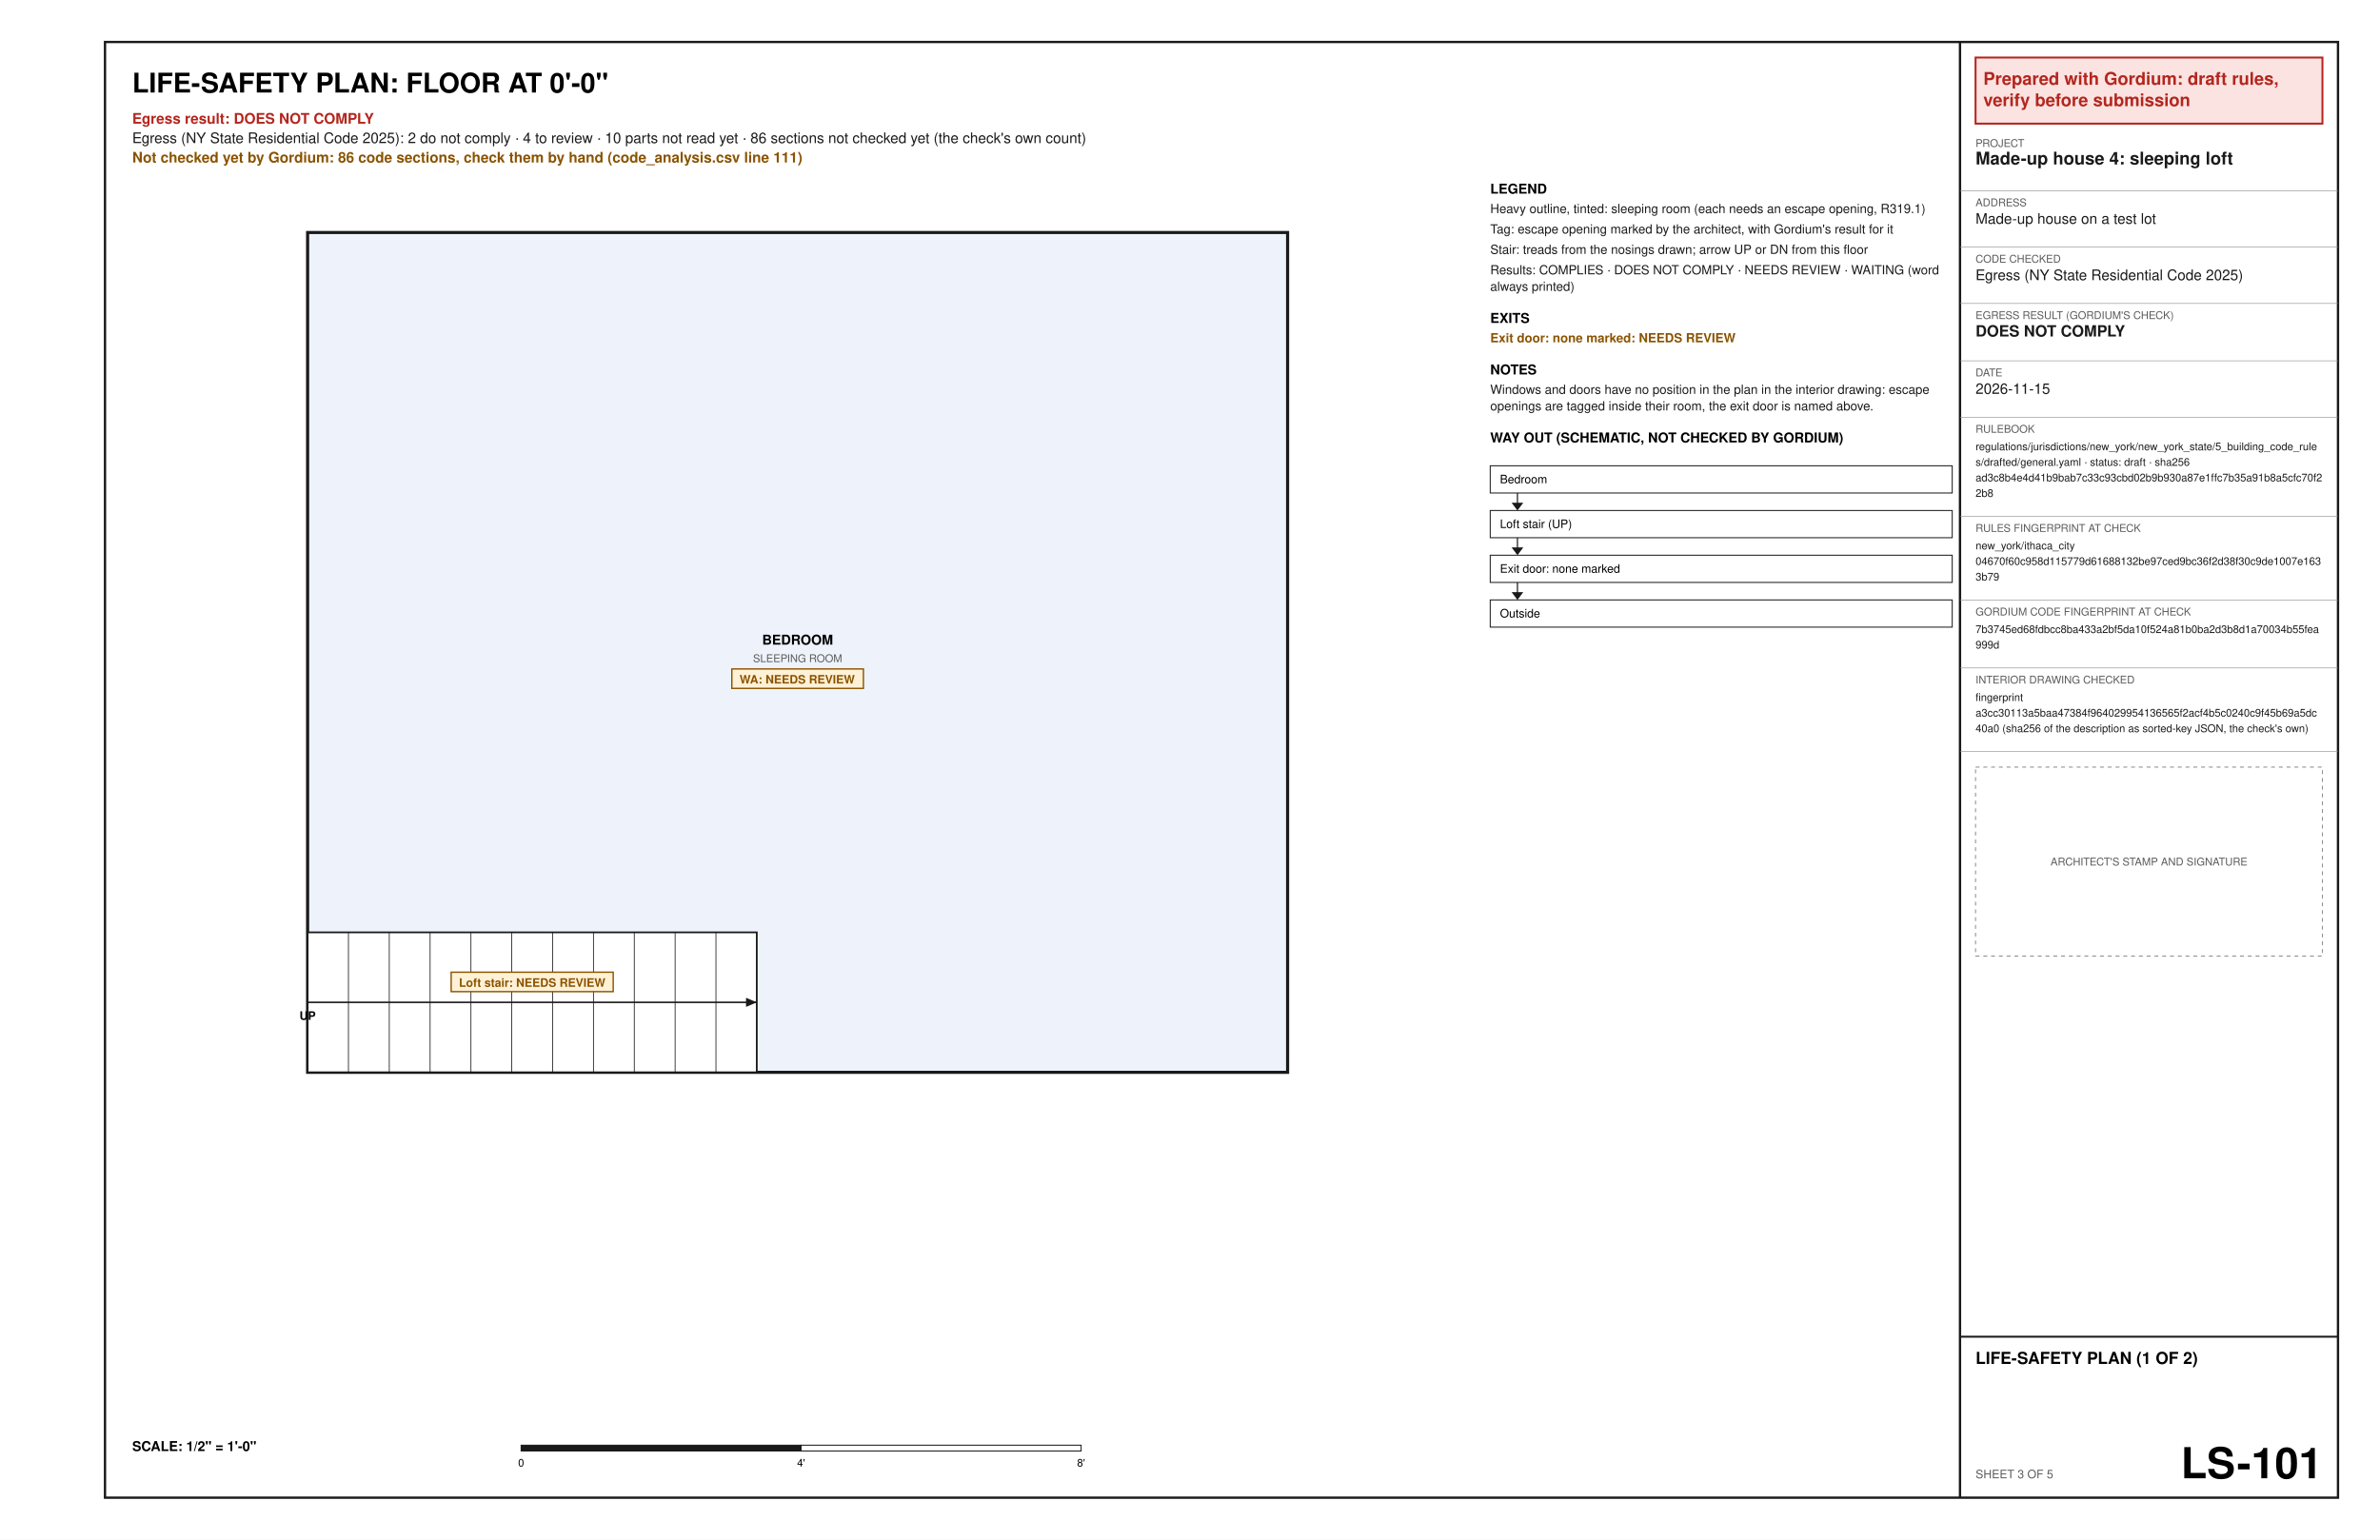
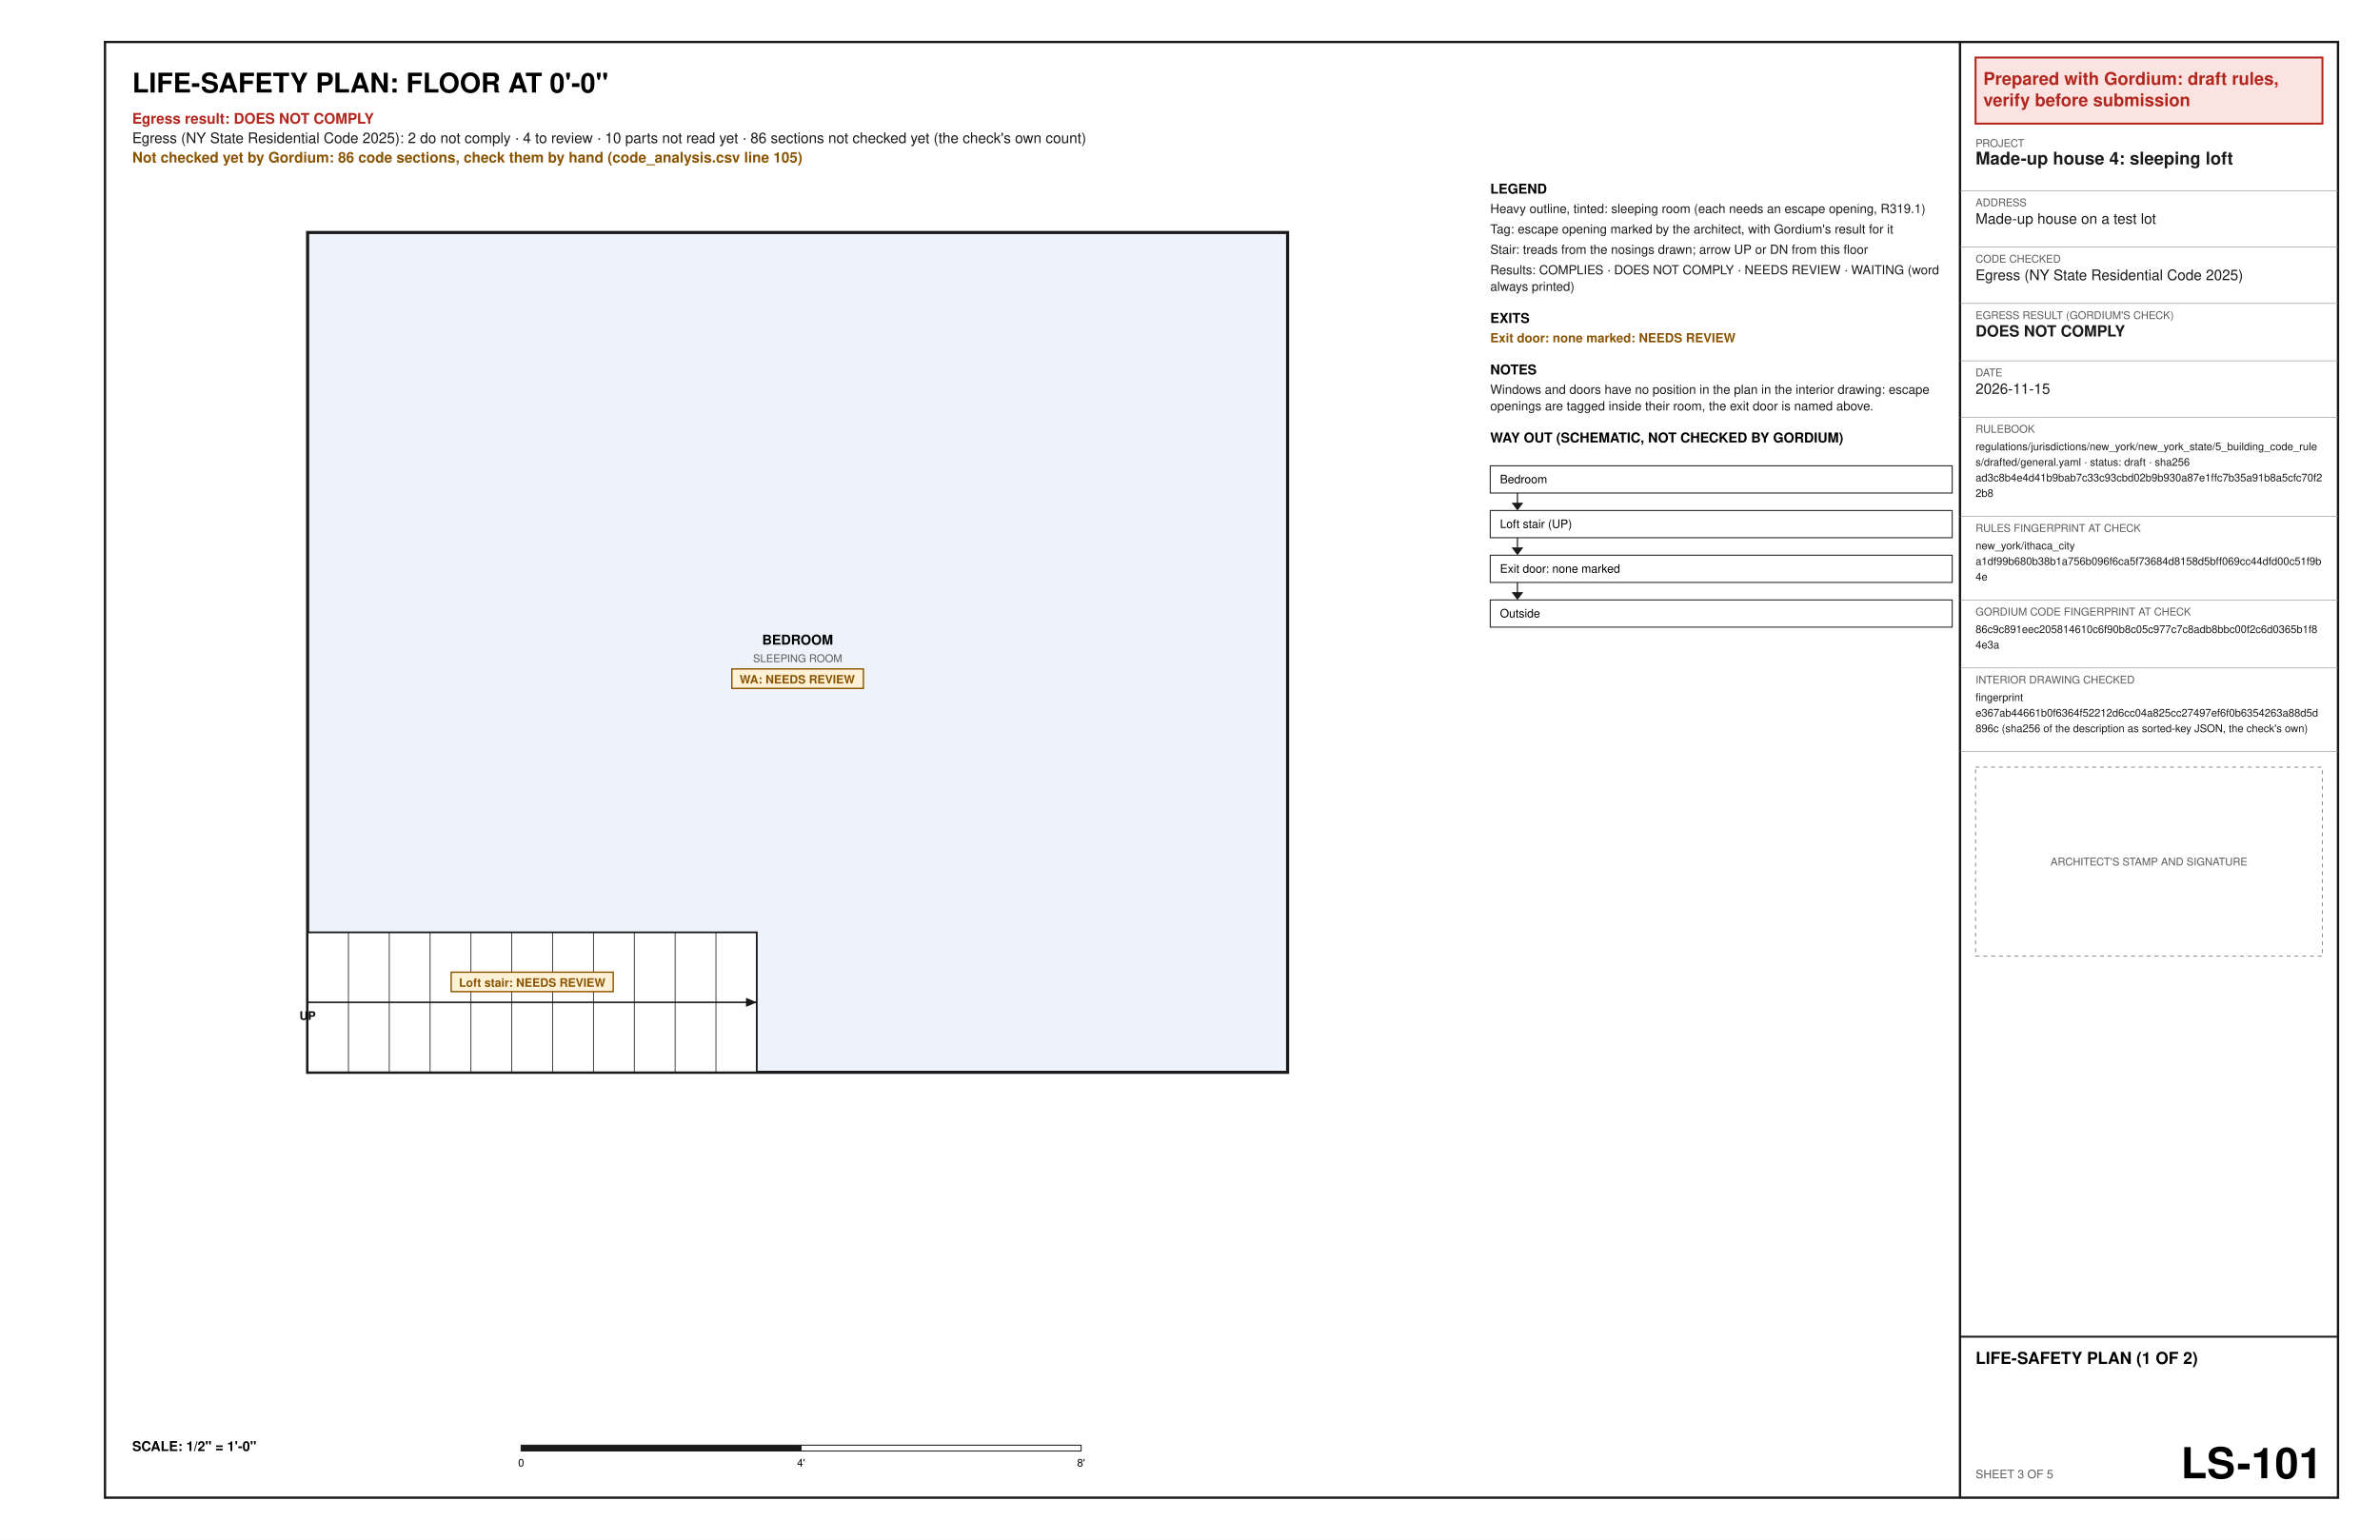
<svg xmlns="http://www.w3.org/2000/svg" width="17in" height="11in" viewBox="0 0 1224 792" font-family="Helvetica, Arial, sans-serif">
  <rect x="0" y="0" width="1224" height="792" fill="#ffffff" />
  <text x="68" y="47.6" font-size="14" font-weight="bold" text-anchor="start" fill="#000000" xml:space="preserve">LIFE-SAFETY PLAN: FLOOR AT 0'-0"</text>
  <text x="68" y="63.6" font-size="7.5" font-weight="bold" text-anchor="start" fill="#b3261e" xml:space="preserve">Egress result: DOES NOT COMPLY</text>
  <text x="68" y="73.6" font-size="7.5" text-anchor="start" fill="#1a1a1a" xml:space="preserve">Egress (NY State Residential Code 2025): 2 do not comply · 4 to review · 10 parts not read yet · 86 sections not checked yet (the check's own count)</text>
-   <text x="68" y="83.6" font-size="7.5" font-weight="bold" text-anchor="start" fill="#8a5300" xml:space="preserve">Not checked yet by Gordium: 86 code sections, check them by hand (code_analysis.csv line 111)</text>
+   <text x="68" y="83.6" font-size="7.5" font-weight="bold" text-anchor="start" fill="#8a5300" xml:space="preserve">Not checked yet by Gordium: 86 code sections, check them by hand (code_analysis.csv line 105)</text>
  <polygon points="158.2,551.6 662.2,551.6 662.2,119.6 158.2,119.6" fill="#eef3fb" stroke="#1a1a1a" stroke-width="1.6" />
  <text x="410.2" y="331.6" font-size="7" font-weight="bold" text-anchor="middle" fill="#000000" xml:space="preserve">BEDROOM</text>
  <text x="410.2" y="340.6" font-size="5.5" text-anchor="middle" fill="#5a5a5a" xml:space="preserve">SLEEPING ROOM</text>
  <polygon points="376.37,344.1 444.04,344.1 444.04,354.1 376.37,354.1" fill="#fff1d6" stroke="#8a5300" stroke-width="0.7" />
  <text x="380.37" y="351.6" font-size="6" font-weight="bold" text-anchor="start" fill="#8a5300" xml:space="preserve">WA: NEEDS REVIEW</text>
  <polygon points="158.2,551.6 158.2,479.6 389.2,479.6 389.2,551.6" fill="#ffffff" stroke="#1a1a1a" stroke-width="0.9" />
  <line x1="179.2" y1="551.6" x2="179.2" y2="479.6" stroke="#1a1a1a" stroke-width="0.4" />
  <line x1="200.2" y1="551.6" x2="200.2" y2="479.6" stroke="#1a1a1a" stroke-width="0.4" />
  <line x1="221.2" y1="551.6" x2="221.2" y2="479.6" stroke="#1a1a1a" stroke-width="0.4" />
  <line x1="242.2" y1="551.6" x2="242.2" y2="479.6" stroke="#1a1a1a" stroke-width="0.4" />
  <line x1="263.2" y1="551.6" x2="263.2" y2="479.6" stroke="#1a1a1a" stroke-width="0.4" />
  <line x1="284.2" y1="551.6" x2="284.2" y2="479.6" stroke="#1a1a1a" stroke-width="0.4" />
  <line x1="305.2" y1="551.6" x2="305.2" y2="479.6" stroke="#1a1a1a" stroke-width="0.4" />
  <line x1="326.2" y1="551.6" x2="326.2" y2="479.6" stroke="#1a1a1a" stroke-width="0.4" />
  <line x1="347.2" y1="551.6" x2="347.2" y2="479.6" stroke="#1a1a1a" stroke-width="0.4" />
  <line x1="368.2" y1="551.6" x2="368.2" y2="479.6" stroke="#1a1a1a" stroke-width="0.4" />
  <line x1="158.2" y1="515.6" x2="389.2" y2="515.6" stroke="#1a1a1a" stroke-width="0.8" />
  <polygon points="389.2,515.6 383.67,517.94 383.67,513.26" fill="#1a1a1a" />
  <text x="158.2" y="524.6" font-size="6" font-weight="bold" text-anchor="middle" fill="#000000" xml:space="preserve">UP</text>
  <polygon points="232.03,500.1 315.37,500.1 315.37,510.1 232.03,510.1" fill="#fff1d6" stroke="#8a5300" stroke-width="0.7" />
  <text x="236.03" y="507.6" font-size="6" font-weight="bold" text-anchor="start" fill="#8a5300" xml:space="preserve">Loft stair: NEEDS REVIEW</text>
  <text x="68" y="746.4" font-size="7" font-weight="bold" text-anchor="start" fill="#000000" xml:space="preserve">SCALE: 1/2" = 1'-0"</text>
  <polygon points="268,743.4 412,743.4 412,746.4 268,746.4" fill="#1a1a1a" stroke="#1a1a1a" stroke-width="0.5" />
  <polygon points="412,743.4 556,743.4 556,746.4 412,746.4" fill="#ffffff" stroke="#1a1a1a" stroke-width="0.5" />
  <text x="268" y="754.4" font-size="5.5" text-anchor="middle" fill="#000000" xml:space="preserve">0</text>
  <text x="412" y="754.4" font-size="5.5" text-anchor="middle" fill="#000000" xml:space="preserve">4'</text>
  <text x="556" y="754.4" font-size="5.5" text-anchor="middle" fill="#000000" xml:space="preserve">8'</text>
  <text x="766.4" y="99.6" font-size="7" font-weight="bold" text-anchor="start" fill="#000000" xml:space="preserve">LEGEND</text>
  <text x="766.4" y="109.6" font-size="6.5" text-anchor="start" fill="#1a1a1a" xml:space="preserve">Heavy outline, tinted: sleeping room (each needs an escape opening, R319.1)</text>
  <text x="766.4" y="120.1" font-size="6.5" text-anchor="start" fill="#1a1a1a" xml:space="preserve">Tag: escape opening marked by the architect, with Gordium's result for it</text>
  <text x="766.4" y="130.6" font-size="6.5" text-anchor="start" fill="#1a1a1a" xml:space="preserve">Stair: treads from the nosings drawn; arrow UP or DN from this floor</text>
  <text x="766.4" y="141.1" font-size="6.5" text-anchor="start" fill="#1a1a1a" xml:space="preserve">Results: COMPLIES · DOES NOT COMPLY · NEEDS REVIEW · WAITING (word</text>
  <text x="766.4" y="149.6" font-size="6.5" text-anchor="start" fill="#1a1a1a" xml:space="preserve">always printed)</text>
  <text x="766.4" y="166.1" font-size="7" font-weight="bold" text-anchor="start" fill="#000000" xml:space="preserve">EXITS</text>
  <text x="766.4" y="176.1" font-size="6.5" font-weight="bold" text-anchor="start" fill="#8a5300" xml:space="preserve">Exit door: none marked: NEEDS REVIEW</text>
  <text x="766.4" y="192.6" font-size="7" font-weight="bold" text-anchor="start" fill="#000000" xml:space="preserve">NOTES</text>
  <text x="766.4" y="202.6" font-size="6.5" text-anchor="start" fill="#1a1a1a" xml:space="preserve">Windows and doors have no position in the plan in the interior drawing: escape</text>
  <text x="766.4" y="211.1" font-size="6.5" text-anchor="start" fill="#1a1a1a" xml:space="preserve">openings are tagged inside their room, the exit door is named above.</text>
  <text x="766.4" y="227.6" font-size="7" font-weight="bold" text-anchor="start" fill="#000000" xml:space="preserve">WAY OUT (SCHEMATIC, NOT CHECKED BY GORDIUM)</text>
  <polygon points="766.4,239.6 1004,239.6 1004,253.6 766.4,253.6" fill="none" stroke="#1a1a1a" stroke-width="0.5" />
  <text x="771.4" y="248.6" font-size="6" text-anchor="start" fill="#000000" xml:space="preserve">Bedroom</text>
  <line x1="780.4" y1="253.6" x2="780.4" y2="261.6" stroke="#1a1a1a" stroke-width="0.6" />
  <polygon points="777.4,258.6 783.4,258.6 780.4,262.6" fill="#1a1a1a" />
  <polygon points="766.4,262.6 1004,262.6 1004,276.6 766.4,276.6" fill="none" stroke="#1a1a1a" stroke-width="0.5" />
  <text x="771.4" y="271.6" font-size="6" text-anchor="start" fill="#000000" xml:space="preserve">Loft stair (UP)</text>
  <line x1="780.4" y1="276.6" x2="780.4" y2="284.6" stroke="#1a1a1a" stroke-width="0.6" />
  <polygon points="777.4,281.6 783.4,281.6 780.4,285.6" fill="#1a1a1a" />
  <polygon points="766.4,285.6 1004,285.6 1004,299.6 766.4,299.6" fill="none" stroke="#1a1a1a" stroke-width="0.5" />
  <text x="771.4" y="294.6" font-size="6" text-anchor="start" fill="#000000" xml:space="preserve">Exit door: none marked</text>
  <line x1="780.4" y1="299.6" x2="780.4" y2="307.6" stroke="#1a1a1a" stroke-width="0.6" />
  <polygon points="777.4,304.6 783.4,304.6 780.4,308.6" fill="#1a1a1a" />
  <polygon points="766.4,308.6 1004,308.6 1004,322.6 766.4,322.6" fill="none" stroke="#1a1a1a" stroke-width="0.5" />
  <text x="771.4" y="317.6" font-size="6" text-anchor="start" fill="#000000" xml:space="preserve">Outside</text>
  <polygon points="54,21.6 1202.4,21.6 1202.4,770.4 54,770.4" fill="none" stroke="#1a1a1a" stroke-width="1.2" />
  <line x1="1008" y1="21.6" x2="1008" y2="770.4" stroke="#1a1a1a" stroke-width="1.2" />
  <polygon points="1016,29.6 1194.4,29.6 1194.4,63.6 1016,63.6" fill="#fbe3e1" stroke="#b3261e" stroke-width="1" />
  <text x="1020" y="43.6" font-size="9" font-weight="bold" text-anchor="start" fill="#b3261e" xml:space="preserve">Prepared with Gordium: draft rules,</text>
  <text x="1020" y="54.6" font-size="9" font-weight="bold" text-anchor="start" fill="#b3261e" xml:space="preserve">verify before submission</text>
  <text x="1016" y="75.6" font-size="5.5" text-anchor="start" fill="#5a5a5a" xml:space="preserve">PROJECT</text>
  <text x="1016" y="84.6" font-size="9" font-weight="bold" text-anchor="start" fill="#1a1a1a" xml:space="preserve">Made-up house 4: sleeping loft</text>
  <line x1="1008" y1="98.1" x2="1202.4" y2="98.1" stroke="#8c8c8c" stroke-width="0.3" />
  <text x="1016" y="106.1" font-size="5.5" text-anchor="start" fill="#5a5a5a" xml:space="preserve">ADDRESS</text>
  <text x="1016" y="115.1" font-size="7.5" text-anchor="start" fill="#1a1a1a" xml:space="preserve">Made-up house on a test lot</text>
  <line x1="1008" y1="127.1" x2="1202.4" y2="127.1" stroke="#8c8c8c" stroke-width="0.3" />
  <text x="1016" y="135.1" font-size="5.5" text-anchor="start" fill="#5a5a5a" xml:space="preserve">CODE CHECKED</text>
  <text x="1016" y="144.1" font-size="7.5" text-anchor="start" fill="#1a1a1a" xml:space="preserve">Egress (NY State Residential Code 2025)</text>
  <line x1="1008" y1="156.1" x2="1202.4" y2="156.1" stroke="#8c8c8c" stroke-width="0.3" />
  <text x="1016" y="164.1" font-size="5.5" text-anchor="start" fill="#5a5a5a" xml:space="preserve">EGRESS RESULT (GORDIUM'S CHECK)</text>
  <text x="1016" y="173.1" font-size="8" font-weight="bold" text-anchor="start" fill="#1a1a1a" xml:space="preserve">DOES NOT COMPLY</text>
  <line x1="1008" y1="185.6" x2="1202.4" y2="185.6" stroke="#8c8c8c" stroke-width="0.3" />
  <text x="1016" y="193.6" font-size="5.5" text-anchor="start" fill="#5a5a5a" xml:space="preserve">DATE</text>
  <text x="1016" y="202.6" font-size="7.5" text-anchor="start" fill="#1a1a1a" xml:space="preserve">2026-11-15</text>
  <line x1="1008" y1="214.6" x2="1202.4" y2="214.6" stroke="#8c8c8c" stroke-width="0.3" />
  <text x="1016" y="222.6" font-size="5.5" text-anchor="start" fill="#5a5a5a" xml:space="preserve">RULEBOOK</text>
  <text x="1016" y="231.6" font-size="5.5" text-anchor="start" fill="#1a1a1a" xml:space="preserve">regulations/jurisdictions/new_york/new_york_state/5_building_code_rule</text>
  <text x="1016" y="239.6" font-size="5.5" text-anchor="start" fill="#1a1a1a" xml:space="preserve">s/drafted/general.yaml · status: draft · sha256</text>
  <text x="1016" y="247.6" font-size="5.5" text-anchor="start" fill="#1a1a1a" xml:space="preserve">ad3c8b4e4d41b9bab7c33c93cbd02b9b930a87e1ffc7b35a91b8a5cfc70f2</text>
  <text x="1016" y="255.6" font-size="5.5" text-anchor="start" fill="#1a1a1a" xml:space="preserve">2b8</text>
  <line x1="1008" y1="265.6" x2="1202.4" y2="265.6" stroke="#8c8c8c" stroke-width="0.3" />
  <text x="1016" y="273.6" font-size="5.5" text-anchor="start" fill="#5a5a5a" xml:space="preserve">RULES FINGERPRINT AT CHECK</text>
  <text x="1016" y="282.6" font-size="5.5" text-anchor="start" fill="#1a1a1a" xml:space="preserve">new_york/ithaca_city</text>
-   <text x="1016" y="290.6" font-size="5.5" text-anchor="start" fill="#1a1a1a" xml:space="preserve">04670f60c958d115779d61688132be97ced9bc36f2d38f30c9de1007e163</text>
-   <text x="1016" y="298.6" font-size="5.5" text-anchor="start" fill="#1a1a1a" xml:space="preserve">3b79</text>
+   <text x="1016" y="290.6" font-size="5.5" text-anchor="start" fill="#1a1a1a" xml:space="preserve">a1df99b680b38b1a756b096f6ca5f73684d8158d5bff069cc44dfd00c51f9b</text>
+   <text x="1016" y="298.6" font-size="5.5" text-anchor="start" fill="#1a1a1a" xml:space="preserve">4e</text>
  <line x1="1008" y1="308.6" x2="1202.4" y2="308.6" stroke="#8c8c8c" stroke-width="0.3" />
  <text x="1016" y="316.6" font-size="5.5" text-anchor="start" fill="#5a5a5a" xml:space="preserve">GORDIUM CODE FINGERPRINT AT CHECK</text>
-   <text x="1016" y="325.6" font-size="5.5" text-anchor="start" fill="#1a1a1a" xml:space="preserve">7b3745ed68fdbcc8ba433a2bf5da10f524a81b0ba2d3b8d1a70034b55fea</text>
-   <text x="1016" y="333.6" font-size="5.5" text-anchor="start" fill="#1a1a1a" xml:space="preserve">999d</text>
+   <text x="1016" y="325.6" font-size="5.5" text-anchor="start" fill="#1a1a1a" xml:space="preserve">86c9c891eec205814610c6f90b8c05c977c7c8adb8bbc00f2c6d0365b1f8</text>
+   <text x="1016" y="333.6" font-size="5.5" text-anchor="start" fill="#1a1a1a" xml:space="preserve">4e3a</text>
  <line x1="1008" y1="343.6" x2="1202.4" y2="343.6" stroke="#8c8c8c" stroke-width="0.3" />
  <text x="1016" y="351.6" font-size="5.5" text-anchor="start" fill="#5a5a5a" xml:space="preserve">INTERIOR DRAWING CHECKED</text>
  <text x="1016" y="360.6" font-size="5.5" text-anchor="start" fill="#1a1a1a" xml:space="preserve">fingerprint</text>
-   <text x="1016" y="368.6" font-size="5.5" text-anchor="start" fill="#1a1a1a" xml:space="preserve">a3cc30113a5baa47384f964029954136565f2acf4b5c0240c9f45b69a5dc</text>
-   <text x="1016" y="376.6" font-size="5.5" text-anchor="start" fill="#1a1a1a" xml:space="preserve">40a0 (sha256 of the description as sorted-key JSON, the check's own)</text>
+   <text x="1016" y="368.6" font-size="5.5" text-anchor="start" fill="#1a1a1a" xml:space="preserve">e367ab44661b0f6364f52212d6cc04a825cc27497ef6f0b6354263a88d5d</text>
+   <text x="1016" y="376.6" font-size="5.5" text-anchor="start" fill="#1a1a1a" xml:space="preserve">896c (sha256 of the description as sorted-key JSON, the check's own)</text>
  <line x1="1008" y1="386.6" x2="1202.4" y2="386.6" stroke="#8c8c8c" stroke-width="0.3" />
  <polygon points="1016,394.6 1194.4,394.6 1194.4,491.8 1016,491.8" fill="none" stroke="#8c8c8c" stroke-width="0.5" stroke-dasharray="2 2" />
  <text x="1105.2" y="445.2" font-size="5.5" text-anchor="middle" fill="#5a5a5a" xml:space="preserve">ARCHITECT'S STAMP AND SIGNATURE</text>
  <line x1="1008" y1="687.6" x2="1202.4" y2="687.6" stroke="#1a1a1a" stroke-width="1" />
  <text x="1016" y="701.6" font-size="8.5" font-weight="bold" text-anchor="start" fill="#000000" xml:space="preserve">LIFE-SAFETY PLAN (1 OF 2)</text>
  <text x="1016" y="760.4" font-size="6" text-anchor="start" fill="#5a5a5a" xml:space="preserve">SHEET 3 OF 5</text>
  <text x="1194.4" y="760.4" font-size="22" font-weight="bold" text-anchor="end" fill="#000000" xml:space="preserve">LS-101</text>
</svg>
